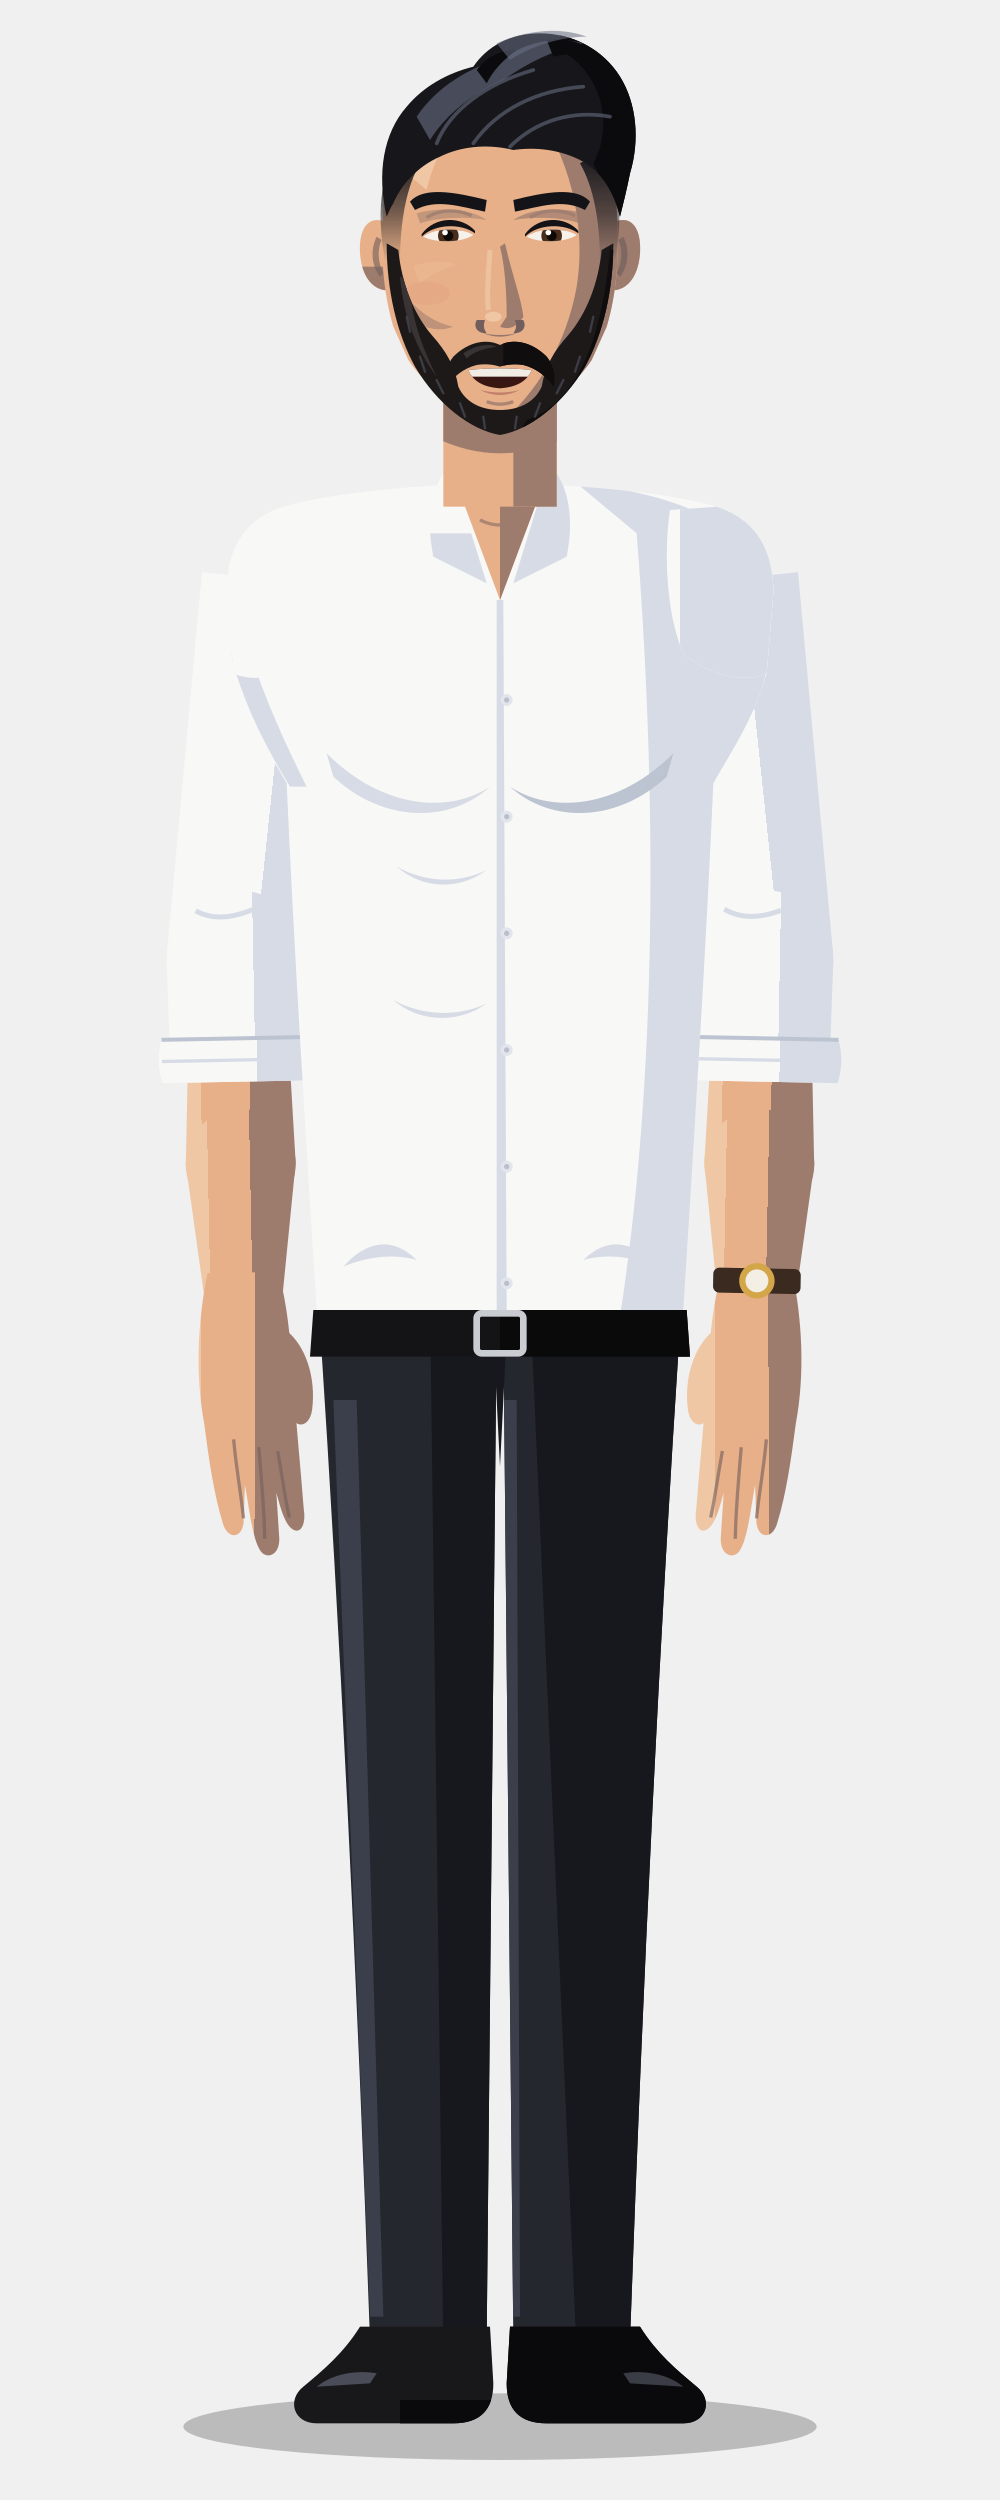
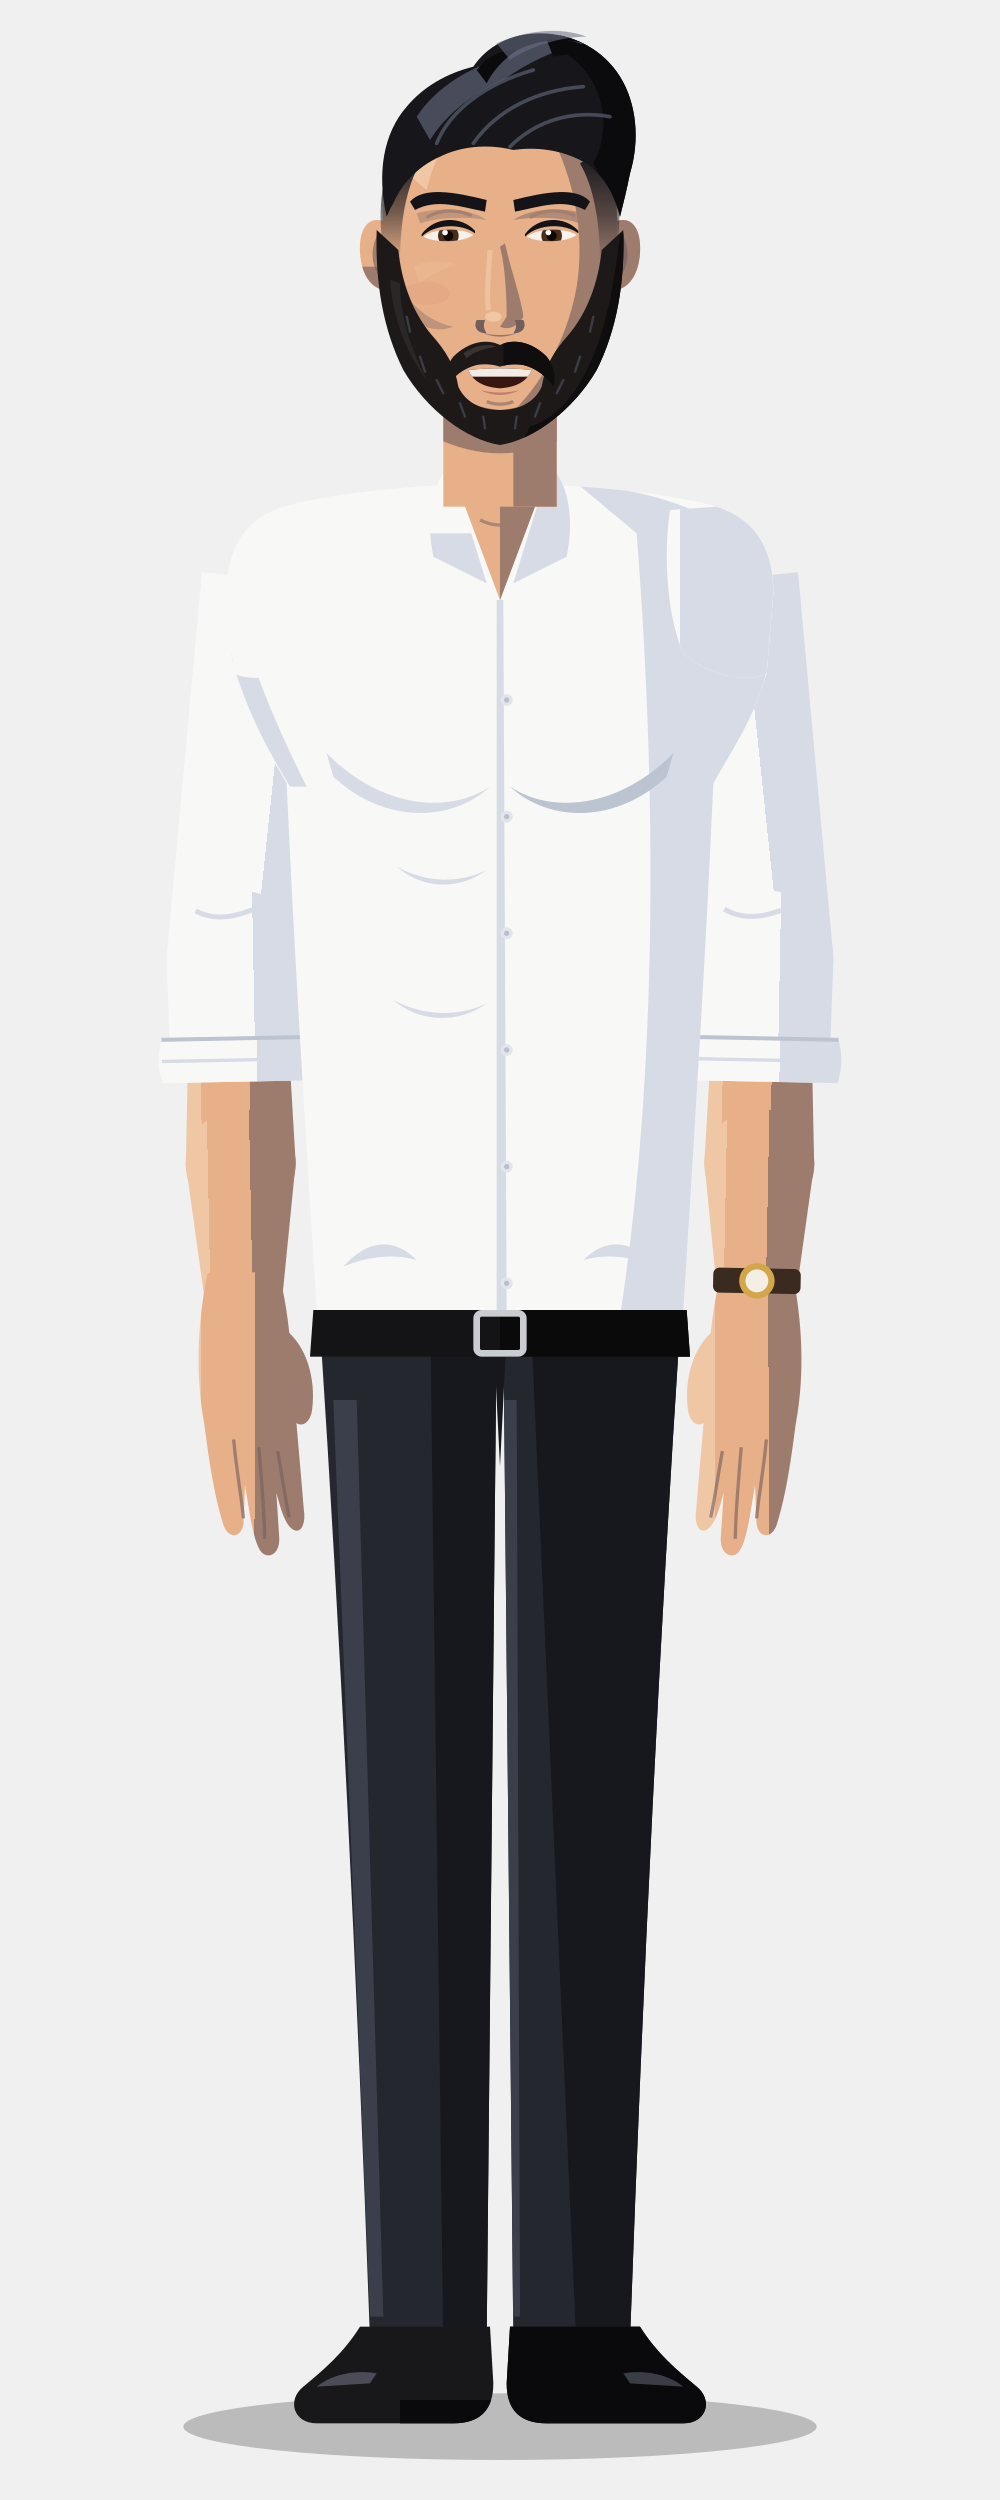
<svg xmlns="http://www.w3.org/2000/svg" viewBox="0 0 600 1500" width="600" height="1500">
  <defs>
    <linearGradient id="fade" x1="0" y1="0" x2="0" y2="1">
      <stop offset="0" stop-color="#16161b" stop-opacity="1" />
      <stop offset="0.55" stop-color="#16161b" stop-opacity="0.55" />
      <stop offset="1" stop-color="#16161b" stop-opacity="0" />
    </linearGradient>
    <clipPath id="c1">
      <path d="M192,796 L298,796 L292,1404 L222,1404 C214,1180 204,980 192,796 Z" />
    </clipPath>
    <clipPath id="c2">
      <path d="M 408,796 L 302,796 L 308,1404 L 378,1404 C 386,1180 396,980 408,796 Z" />
    </clipPath>
    <clipPath id="c3">
      <path d="M216,1396 L294,1396 L296,1430 C296,1446 288,1454 272,1454 L190,1454 C176,1454 172,1440 182,1432 C194,1422 206,1412 216,1396 Z" />
    </clipPath>
    <clipPath id="c4">
      <path d="M 384,1396 L 306,1396 L 304,1430 C 304,1446 312,1454 328,1454 L 410,1454 C 424,1454 428,1440 418,1432 C 406,1422 394,1412 384,1396 Z" />
    </clipPath>
    <linearGradient id="g5" gradientUnits="userSpaceOnUse" x1="112.0" y1="674.3" x2="175.9" y2="673.0">
      <stop offset="0" stop-color="#efc7a4" />
      <stop offset="0.14" stop-color="#efc7a4" />
      <stop offset="0.14" stop-color="#e7b089" />
      <stop offset="0.6" stop-color="#e7b089" />
      <stop offset="0.6" stop-color="#9d7c6e" />
      <stop offset="1" stop-color="#9d7c6e" />
    </linearGradient>
    <linearGradient id="g6" gradientUnits="userSpaceOnUse" x1="117.9" y1="744.7" x2="172.9" y2="743.6">
      <stop offset="0" stop-color="#efc7a4" />
      <stop offset="0.14" stop-color="#efc7a4" />
      <stop offset="0.14" stop-color="#e7b089" />
      <stop offset="0.6" stop-color="#e7b089" />
      <stop offset="0.6" stop-color="#9d7c6e" />
      <stop offset="1" stop-color="#9d7c6e" />
    </linearGradient>
    <linearGradient id="g7" gradientUnits="userSpaceOnUse" x1="110.7" y1="457.4" x2="197.3" y2="466.6">
      <stop offset="0" stop-color="#f8f8f6" />
      <stop offset="0.62" stop-color="#f8f8f6" />
      <stop offset="0.62" stop-color="#d6dbe5" />
      <stop offset="1" stop-color="#d6dbe5" />
    </linearGradient>
    <linearGradient id="g8" gradientUnits="userSpaceOnUse" x1="101.1" y1="606.8" x2="184.1" y2="605.2">
      <stop offset="0" stop-color="#f8f8f6" />
      <stop offset="0.62" stop-color="#f8f8f6" />
      <stop offset="0.62" stop-color="#d6dbe5" />
      <stop offset="1" stop-color="#d6dbe5" />
    </linearGradient>
    <linearGradient id="g9" gradientUnits="userSpaceOnUse" x1="97.2" y1="636.9" x2="189.2" y2="635.1">
      <stop offset="0" stop-color="#f8f8f6" />
      <stop offset="0.62" stop-color="#f8f8f6" />
      <stop offset="0.62" stop-color="#d6dbe5" />
      <stop offset="1" stop-color="#d6dbe5" />
    </linearGradient>
    <linearGradient id="g10" gradientUnits="userSpaceOnUse" x1="-28.0" y1="-0.6" x2="28.0" y2="0.6">
      <stop offset="0" stop-color="#efc7a4" />
      <stop offset="0.14" stop-color="#efc7a4" />
      <stop offset="0.14" stop-color="#e7b089" />
      <stop offset="0.6" stop-color="#e7b089" />
      <stop offset="0.6" stop-color="#9d7c6e" />
      <stop offset="1" stop-color="#9d7c6e" />
    </linearGradient>
    <linearGradient id="g11" gradientUnits="userSpaceOnUse" x1="424.1" y1="673.0" x2="488.0" y2="674.3">
      <stop offset="0" stop-color="#efc7a4" />
      <stop offset="0.14" stop-color="#efc7a4" />
      <stop offset="0.14" stop-color="#e7b089" />
      <stop offset="0.6" stop-color="#e7b089" />
      <stop offset="0.6" stop-color="#9d7c6e" />
      <stop offset="1" stop-color="#9d7c6e" />
    </linearGradient>
    <linearGradient id="g12" gradientUnits="userSpaceOnUse" x1="427.1" y1="743.6" x2="482.1" y2="744.7">
      <stop offset="0" stop-color="#efc7a4" />
      <stop offset="0.14" stop-color="#efc7a4" />
      <stop offset="0.14" stop-color="#e7b089" />
      <stop offset="0.6" stop-color="#e7b089" />
      <stop offset="0.6" stop-color="#9d7c6e" />
      <stop offset="1" stop-color="#9d7c6e" />
    </linearGradient>
    <linearGradient id="g13" gradientUnits="userSpaceOnUse" x1="402.7" y1="466.6" x2="489.3" y2="457.4">
      <stop offset="0" stop-color="#f8f8f6" />
      <stop offset="0.62" stop-color="#f8f8f6" />
      <stop offset="0.62" stop-color="#d6dbe5" />
      <stop offset="1" stop-color="#d6dbe5" />
    </linearGradient>
    <linearGradient id="g14" gradientUnits="userSpaceOnUse" x1="415.9" y1="605.2" x2="498.9" y2="606.8">
      <stop offset="0" stop-color="#f8f8f6" />
      <stop offset="0.62" stop-color="#f8f8f6" />
      <stop offset="0.62" stop-color="#d6dbe5" />
      <stop offset="1" stop-color="#d6dbe5" />
    </linearGradient>
    <linearGradient id="g15" gradientUnits="userSpaceOnUse" x1="410.8" y1="635.1" x2="502.8" y2="636.9">
      <stop offset="0" stop-color="#f8f8f6" />
      <stop offset="0.62" stop-color="#f8f8f6" />
      <stop offset="0.62" stop-color="#d6dbe5" />
      <stop offset="1" stop-color="#d6dbe5" />
    </linearGradient>
    <linearGradient id="g16" gradientUnits="userSpaceOnUse" x1="28.0" y1="0.6" x2="-28.0" y2="-0.6">
      <stop offset="0" stop-color="#efc7a4" />
      <stop offset="0.14" stop-color="#efc7a4" />
      <stop offset="0.14" stop-color="#e7b089" />
      <stop offset="0.6" stop-color="#e7b089" />
      <stop offset="0.6" stop-color="#9d7c6e" />
      <stop offset="1" stop-color="#9d7c6e" />
    </linearGradient>
    <clipPath id="c17">
      <path d="M300,290 C268,290 204,294 170,304 C146,312 136,330 136,356 L140,404 C148,432 162,452 172,470 C176,560 182,660 190,786 L410,786 C418,660 424,560 428,470 C438,452 452,432 460,404 L464,356 C464,330 454,312 430,304 C396,294 332,290 300,290 Z" />
    </clipPath>
    <clipPath id="c18">
      <path d="M276,296 L324,296 L300,360 Z" />
    </clipPath>
    <clipPath id="c19">
      <path d="M266,284 C258,296 256,314 260,334 L292,350 L276,298 Z" />
    </clipPath>
    <clipPath id="c20">
      <path d="M 334,284 C 342,296 344,314 340,334 L 308,350 L 324,298 Z" />
    </clipPath>
    <clipPath id="c21">
      <path d="M188,786 L412,786 L414,814 L186,814 Z" />
    </clipPath>
    <clipPath id="c22">
      <path d="M170,304 C146,312 136,330 136,356 L140,404 C152,410 174,406 190,392 C200,370 202,332 198,306 Z" />
    </clipPath>
    <clipPath id="c23">
      <path d="M 430,304 C 454,312 464,330 464,356 L 460,404 C 448,410 426,406 410,392 C 400,370 398,332 402,306 Z" />
    </clipPath>
    <clipPath id="c24">
      <path d="M233,134 C222,128 215,136 216,152 C217,166 224,176 236,174 Z" />
    </clipPath>
    <clipPath id="c25">
      <path d="M 367,134 C 378,128 385,136 384,152 C 383,166 376,176 364,174 Z" />
    </clipPath>
    <clipPath id="c26">
      <path d="M266,220 L266,304 L334,304 L334,220 Z" />
    </clipPath>
    <clipPath id="c27">
-       <path d="M300,64 C341,64 369,88 370,126 C372,152 370,176 364,196 L355,216 C343,234 324,247 300,249 C276,247 257,234 245,216 L236,196 C230,176 228,152 230,126 C231,88 259,64 300,64 Z" />
+       <path d="M300,64 C341,64 369,88 370,126 C372,152 368,176 360,196 L351,214 C340,232 322,244 300,246 C278,244 260,232 249,214 L240,196 C232,176 228,152 230,126 C231,88 259,64 300,64 Z" />
    </clipPath>
    <clipPath id="c28">
      <path d="M254,142 C261,136.5 277,136.5 284,141 C277,145.85 261,145.85 254,142 Z" />
    </clipPath>
    <clipPath id="c29">
      <path d="M316,142 C323,136.5 339,136.5 346,141 C339,145.85 323,145.85 316,142 Z" />
    </clipPath>
    <clipPath id="c30">
-       <path d="M232,146 C232,174 238,200 249,220 C262,242 282,258 300,261 C318,258 338,242 351,220 C362,200 368,174 368,146 L361,150 C359,170 352,188 341,201 C332,211 327,220 325,232 C321,241 312,246 300,246 C288,246 279,241 275,232 C273,220 268,211 259,201 C248,188 241,170 239,150 Z" />
+       <path d="M226,138 C225,170 230,198 242,222 C256,246 280,264 300,267 C320,264 344,246 358,222 C370,198 375,170 374,138 L361,150 C359,170 352,188 341,201 C332,211 327,220 325,232 C321,241 312,246 300,246 C288,246 279,241 275,232 C273,220 268,211 259,201 C248,188 241,170 239,150 Z" />
    </clipPath>
    <clipPath id="c31">
      <path d="M272,214 C281,205 292,203 300,207 C308,203 319,205 328,214 C332,219 334,226 332,232 C328,226 322,221 314,219 C308,218 303,219 300,220 C297,219 292,218 286,219 C278,221 272,226 268,232 C266,226 268,219 272,214 Z" />
    </clipPath>
    <clipPath id="c32">
      <path d="M281,222 Q300,220 319,222 Q315,232 300,233 Q285,232 281,222 Z" />
    </clipPath>
    <clipPath id="c33">
      <path d="M232,130 C226,104 230,80 244,64 C254,52 268,44 284,40 C292,28 306,20 324,20 C344,20 362,30 372,46 C382,62 384,84 378,104 C376,114 374,122 372,130 C368,114 360,102 348,96 C336,90 322,88 308,90 C292,86 276,88 264,94 C250,100 240,112 236,122 C234,125 233,128 232,130 Z" />
    </clipPath>
  </defs>
  <ellipse cx="300" cy="1456" rx="190" ry="20" fill="#000" opacity="0.22" />
  <path d="M192,796 L298,796 L292,1404 L222,1404 C214,1180 204,980 192,796 Z" fill="#24272e" />
  <g clip-path="url(#c1)">
    <path d="M258,780 L304,780 L300,1412 L266,1412 Z" fill="#16181d" />
    <path d="M200,840 L214,840 L230,1390 L222,1390 Z" fill="#3a3f4b" />
  </g>
  <path d="M 408,796 L 302,796 L 308,1404 L 378,1404 C 386,1180 396,980 408,796 Z" fill="#24272e" />
  <g clip-path="url(#c2)">
    <path d="M318,780 L420,780 L420,1412 L346,1412 Z" fill="#16181d" />
    <path d="M 310,840 L 302,840 L 306,1390 L 312,1390 Z" fill="#3a3f4b" />
  </g>
  <path d="M296,800 L300,880 L304,800 Z" fill="#16181d" />
  <path d="M216,1396 L294,1396 L296,1430 C296,1446 288,1454 272,1454 L190,1454 C176,1454 172,1440 182,1432 C194,1422 206,1412 216,1396 Z" fill="#18181b" />
  <g clip-path="url(#c3)">
    <path d="M240,1440 L300,1440 L300,1460 L240,1460 Z" fill="#0a0a0c" />
    <path d="M190,1432 C200,1424 214,1422 226,1424 L222,1430 Z" fill="#4a4d58" />
  </g>
  <path d="M 384,1396 L 306,1396 L 304,1430 C 304,1446 312,1454 328,1454 L 410,1454 C 424,1454 428,1440 418,1432 C 406,1422 394,1412 384,1396 Z" fill="#18181b" />
  <g clip-path="url(#c4)">
    <path d="M300,1380 L440,1380 L440,1460 L300,1460 Z" fill="#0a0a0c" />
    <path d="M 410,1432 C 400,1424 386,1422 374,1424 L 378,1430 Z" fill="#3a3d46" />
  </g>
  <path d="M112.5,649.6 L111.5,699.0 L177.4,697.7 L174.5,648.4 Z" fill="url(#g5)" />
  <circle cx="144.4" cy="698.3" r="33.0" fill="url(#g6)" />
  <path d="M111.5,699.0 L124.3,790.4 L168.3,789.6 L177.4,697.7 Z" fill="url(#g6)" />
  <path d="M121.2,343.3 L100.2,571.6 L183.8,580.4 L210.8,352.7 Z" fill="url(#g7)" />
  <circle cx="142.0" cy="576.0" r="42.0" fill="url(#g8)" />
  <path d="M100.0,576.8 L102.2,636.8 L184.2,635.2 L184.0,575.2 Z" fill="url(#g8)" />
  <path d="M188.9,622.1 Q193.2,635.0 189.5,648.1 L97.5,649.9 Q93.2,637.0 96.9,623.9 Z" fill="url(#g9)" />
  <path d="M188.9,622.1 L96.9,623.9" stroke="#bcc3d1" stroke-width="2.4" />
  <path d="M189.2,635.1 L97.2,636.9" stroke="#d6dbe5" stroke-width="2" />
  <path d="M117.4,546.5 q14.0,7.7 34.0,-0.7" fill="none" stroke="#d6dbe5" stroke-width="3" />
  <g transform="translate(146.0,776.0) rotate(-1.1)">
    <g transform="scale(1.25,1.25)">
      <path d="M-17,-10 C-22,12 -24,38 -20,62 C-18,80 -16,96 -12,110 C-10,118 -3,118 -2,110 L-1,92 C1,104 2,118 6,124 C9,128 15,126 15,118 L14,96 C16,104 18,112 22,114 C26,116 28,110 27,104 C26,86 24,62 23,40 C22,20 21,6 17,-10 Z" fill="url(#g10)" />
      <path d="M20,18 C30,26 34,42 32,56 C31,64 25,66 22,60 C22,48 20,36 16,28 Z" fill="url(#g10)" />
      <path d="M-6,70 C-5,84 -3,96 -2,108 M6,74 C7,90 8,104 8,118 M15,76 C17,88 18,98 20,108" fill="none" stroke="#725e5c" stroke-width="1.6" opacity="0.6" />
    </g>
  </g>
  <path d="M425.5,648.4 L422.6,697.7 L488.5,699.0 L487.5,649.6 Z" fill="url(#g11)" />
  <circle cx="455.6" cy="698.3" r="33.0" fill="url(#g12)" />
  <path d="M422.6,697.7 L431.7,789.6 L475.7,790.4 L488.5,699.0 Z" fill="url(#g12)" />
  <path d="M389.2,352.7 L416.2,580.4 L499.8,571.6 L478.8,343.3 Z" fill="url(#g13)" />
  <circle cx="458.0" cy="576.0" r="42.0" fill="url(#g14)" />
  <path d="M416.0,575.2 L415.8,635.2 L497.8,636.8 L500.0,576.8 Z" fill="url(#g14)" />
  <path d="M503.1,623.9 Q506.8,637.0 502.5,649.9 L410.5,648.1 Q406.8,635.0 411.1,622.1 Z" fill="url(#g15)" />
  <path d="M503.1,623.9 L411.1,622.1" stroke="#bcc3d1" stroke-width="2.4" />
  <path d="M502.8,636.9 L410.8,635.1" stroke="#d6dbe5" stroke-width="2" />
  <path d="M434.6,545.5 q14.0,8.3 34.0,0.7" fill="none" stroke="#d6dbe5" stroke-width="3" />
  <g transform="translate(454.0,776.0) rotate(1.1)">
    <g transform="scale(-1.25,1.25)">
      <path d="M-17,-10 C-22,12 -24,38 -20,62 C-18,80 -16,96 -12,110 C-10,118 -3,118 -2,110 L-1,92 C1,104 2,118 6,124 C9,128 15,126 15,118 L14,96 C16,104 18,112 22,114 C26,116 28,110 27,104 C26,86 24,62 23,40 C22,20 21,6 17,-10 Z" fill="url(#g16)" />
      <path d="M20,18 C30,26 34,42 32,56 C31,64 25,66 22,60 C22,48 20,36 16,28 Z" fill="url(#g16)" />
      <path d="M-6,70 C-5,84 -3,96 -2,108 M6,74 C7,90 8,104 8,118 M15,76 C17,88 18,98 20,108" fill="none" stroke="#725e5c" stroke-width="1.6" opacity="0.6" />
      <rect x="-21" y="-12" width="42" height="12" rx="3" fill="#3a2a20" />
      <circle cx="0" cy="-6" r="8.5" fill="#d4a64a" />
      <circle cx="0" cy="-6" r="5.5" fill="#f4efe4" />
    </g>
  </g>
  <path d="M300,290 C268,290 204,294 170,304 C146,312 136,330 136,356 L140,404 C148,432 162,452 172,470 C176,560 182,660 190,786 L410,786 C418,660 424,560 428,470 C438,452 452,432 460,404 L464,356 C464,330 454,312 430,304 C396,294 332,290 300,290 Z" fill="#f8f8f6" />
  <g clip-path="url(#c17)">
    <path d="M346,290 C406,296 466,316 464,374 C460,422 444,450 430,474 L414,790 L372,790 C392,660 396,500 382,320 Z" fill="#d6dbe5" />
    <path d="M138,392 C148,428 162,452 174,472 L184,472 C172,448 160,422 150,392 Z" fill="#d6dbe5" />
  </g>
  <path d="M196,452 C230,486 270,488 294,472 C270,494 230,494 200,466 Z" fill="#d6dbe5" />
  <path d="M404,452 C370,486 330,488 306,472 C330,494 370,494 400,466 Z" fill="#bcc3d1" />
  <path d="M236,600 C254,610 276,610 292,602 C276,614 252,614 236,600 Z" fill="#d6dbe5" />
  <path d="M206,760 C220,744 236,742 250,756 C236,752 220,754 206,760 Z" fill="#d6dbe5" />
  <path d="M350,756 C364,742 380,744 394,760 C380,754 364,752 350,756 Z" fill="#d6dbe5" />
  <path d="M238,520 C256,530 276,530 292,522 C276,534 254,534 238,520 Z" fill="#d6dbe5" />
  <path d="M276,296 L324,296 L300,360 Z" fill="#e7b089" />
  <g clip-path="url(#c18)">
    <path d="M300,290 L330,290 L300,364 Z" fill="#9d7c6e" />
  </g>
  <path d="M288,312 Q300,318 312,312" fill="none" stroke="#9d7c6e" stroke-width="2" opacity="0.8" />
  <path d="M266,284 C258,296 256,314 260,334 L292,350 L276,298 Z" fill="#f8f8f6" />
  <g clip-path="url(#c19)">
    <path d="M256,320 L292,320 L292,352 L256,352 Z" fill="#d6dbe5" />
  </g>
  <path d="M 334,284 C 342,296 344,314 340,334 L 308,350 L 324,298 Z" fill="#f8f8f6" />
  <g clip-path="url(#c20)">
    <path d="M 334,284 C 342,296 344,314 340,334 L 308,350 L 324,298 Z" fill="#d6dbe5" />
  </g>
  <path d="M268,286 Q300,280 332,286 L326,292 Q300,288 274,292 Z" fill="#d6dbe5" />
  <path d="M298,360 L302,360 L304,786 L298,786 Z" fill="#d6dbe5" />
  <circle cx="304" cy="420" r="3.6" fill="#e2e5eb" />
  <circle cx="304" cy="420" r="1.6" fill="#b9bfcb" />
  <circle cx="304" cy="490" r="3.6" fill="#e2e5eb" />
  <circle cx="304" cy="490" r="1.6" fill="#b9bfcb" />
  <circle cx="304" cy="560" r="3.6" fill="#e2e5eb" />
  <circle cx="304" cy="560" r="1.6" fill="#b9bfcb" />
  <circle cx="304" cy="630" r="3.6" fill="#e2e5eb" />
  <circle cx="304" cy="630" r="1.6" fill="#b9bfcb" />
  <circle cx="304" cy="700" r="3.6" fill="#e2e5eb" />
  <circle cx="304" cy="700" r="1.6" fill="#b9bfcb" />
  <circle cx="304" cy="770" r="3.6" fill="#e2e5eb" />
  <circle cx="304" cy="770" r="1.6" fill="#b9bfcb" />
  <path d="M188,786 L412,786 L414,814 L186,814 Z" fill="#141416" />
  <g clip-path="url(#c21)">
    <path d="M300,780 L420,780 L420,820 L300,820 Z" fill="#0a0a0b" />
  </g>
  <rect x="286" y="788" width="28" height="24" rx="3" fill="none" stroke="#c9ccd1" stroke-width="4" />
  <path d="M170,304 C146,312 136,330 136,356 L140,404 C152,410 174,406 190,392 C200,370 202,332 198,306 Z" fill="#f8f8f6" />
  <path d="M 430,304 C 454,312 464,330 464,356 L 460,404 C 448,410 426,406 410,392 C 400,370 398,332 402,306 Z" fill="#f8f8f6" />
  <g clip-path="url(#c23)">
    <path d="M408,290 L470,290 L470,420 L408,420 Z" fill="#d6dbe5" />
  </g>
  <path d="M233,134 C222,128 215,136 216,152 C217,166 224,176 236,174 Z" fill="#e7b089" />
  <g clip-path="url(#c24)">
    <path d="M200,160 L240,160 L240,190 L200,190 Z" fill="#9d7c6e" />
  </g>
  <path d="M 367,134 C 378,128 385,136 384,152 C 383,166 376,176 364,174 Z" fill="#e7b089" />
  <g clip-path="url(#c25)">
    <path d="M360,120 L400,120 L400,190 L360,190 Z" fill="#9d7c6e" />
  </g>
  <path d="M226,142 C222,150 223,160 228,166 L230,164 C227,158 226,150 229,144 Z" fill="#725e5c" opacity="0.6" />
  <path d="M 374,142 C 378,150 377,160 372,166 L 370,164 C 373,158 374,150 371,144 Z" fill="#725e5c" opacity="0.7" />
  <path d="M266,220 L266,304 L334,304 L334,220 Z" fill="#e7b089" />
  <g clip-path="url(#c26)">
    <path d="M308,210 L340,210 L340,310 L308,310 Z" fill="#9d7c6e" />
    <path d="M260,210 L340,210 L340,262 Q300,282 260,262 Z" fill="#9d7c6e" />
  </g>
-   <path d="M300,64 C341,64 369,88 370,126 C372,152 370,176 364,196 L355,216 C343,234 324,247 300,249 C276,247 257,234 245,216 L236,196 C230,176 228,152 230,126 C231,88 259,64 300,64 Z" fill="#e7b089" />
+   <path d="M300,64 C341,64 369,88 370,126 C372,152 368,176 360,196 L351,214 C340,232 322,244 300,246 C278,244 260,232 249,214 L240,196 C232,176 228,152 230,126 C231,88 259,64 300,64 Z" fill="#e7b089" />
  <g clip-path="url(#c27)">
    <path d="M318,60 C352,70 376,96 376,130 C378,170 368,204 350,228 C336,244 318,252 300,254 C322,236 340,206 346,172 C352,134 342,94 318,60 Z" fill="#9d7c6e" />
    <path d="M244,104 C250,86 264,74 282,70 C268,82 260,96 256,114 Z" fill="#efc7a4" />
  </g>
  <path d="M248,160 C256,156 266,156 274,159 C266,161 258,165 252,170 Z" fill="#efc7a4" opacity="0.25" />
  <path d="M244,178 C252,188 262,194 272,196 C262,200 250,196 244,188 Z" fill="#9d7c6e" opacity="0.55" />
  <ellipse cx="256" cy="176" rx="14" ry="7" fill="#e07e70" opacity="0.14" />
  <path d="M246,121 C254,112 272,115 292,120 L291,127 C276,124 262,119 249,126 Z" fill="#141317" />
  <path d="M 354,121 C 346,112 328,115 308,120 L 309,127 C 324,124 338,119 351,126 Z" fill="#141317" />
  <path d="M250,128 C264,124 282,125 292,132 C280,130 264,130 252,134 Z" fill="#9d7c6e" opacity="0.5" />
  <path d="M 350,128 C 336,124 318,125 308,132 C 320,130 336,130 348,134 Z" fill="#9d7c6e" opacity="0.7" />
  <path d="M254,142 C261,136.5 277,136.5 284,141 C277,145.85 261,145.85 254,142 Z" fill="#f6f1ea" />
  <g clip-path="url(#c28)">
    <circle cx="269" cy="141.5" r="6.2" fill="#4a2e1c" />
    <circle cx="269" cy="141.5" r="3" fill="#0e0907" />
    <circle cx="267" cy="139.5" r="1.7" fill="#fff" />
    <rect x="249" y="120" width="40" height="18.5" fill="#000" opacity="0.14" />
  </g>
  <path d="M253,142 C261,134.0 277,134.0 285,140 L285,138.5 C277,129.5 261,129.5 253,140.5 Z" fill="#141317" />
  <path d="M256,130.5 C264,125.5 275,125.5 283,129.5" fill="none" stroke="#9d7c6e" stroke-width="2" opacity="0.8" />
  <path d="M316,142 C323,136.5 339,136.5 346,141 C339,145.85 323,145.85 316,142 Z" fill="#f6f1ea" />
  <g clip-path="url(#c29)">
    <circle cx="331" cy="141.5" r="6.2" fill="#4a2e1c" />
    <circle cx="331" cy="141.5" r="3" fill="#0e0907" />
    <circle cx="329" cy="139.5" r="1.7" fill="#fff" />
    <rect x="311" y="120" width="40" height="18.5" fill="#000" opacity="0.14" />
  </g>
  <path d="M315,142 C323,134.0 339,134.0 347,140 L347,138.5 C339,129.5 323,129.5 315,140.5 Z" fill="#141317" />
  <path d="M318,130.5 C326,125.5 337,125.5 345,129.5" fill="none" stroke="#9d7c6e" stroke-width="2" opacity="0.8" />
  <path d="M303,146 C307,164 313,180 314,190 C310,197 304,198 300,196 L304,190 C304,176 303,160 300,148 Z" fill="#9d7c6e" />
  <path d="M286,192 C284,196 286,200 292,200 C290,197 290,195 291,192 Z" fill="#725e5c" />
  <path d="M314,192 C316,196 314,200 308,200 C310,197 310,195 309,192 Z" fill="#725e5c" />
  <path d="M290,200 Q300,204 310,200 Q300,202 290,200 Z" fill="#725e5c" opacity="0.7" />
  <ellipse cx="296" cy="190" rx="5" ry="3" fill="#efc7a4" />
  <path d="M294,150 C293,164 292,176 293,186" fill="none" stroke="#efc7a4" stroke-width="3" opacity="0.8" />
-   <path d="M232,146 C232,174 238,200 249,220 C262,242 282,258 300,261 C318,258 338,242 351,220 C362,200 368,174 368,146 L361,150 C359,170 352,188 341,201 C332,211 327,220 325,232 C321,241 312,246 300,246 C288,246 279,241 275,232 C273,220 268,211 259,201 C248,188 241,170 239,150 Z" fill="#1d1919" />
+   <path d="M226,138 C225,170 230,198 242,222 C256,246 280,264 300,267 C320,264 344,246 358,222 C370,198 375,170 374,138 L361,150 C359,170 352,188 341,201 C332,211 327,220 325,232 C321,241 312,246 300,246 C288,246 279,241 275,232 C273,220 268,211 259,201 C248,188 241,170 239,150 Z" fill="#1d1919" />
  <g clip-path="url(#c30)">
-     <path d="M316,252 C340,244 360,216 366,150 L380,150 L380,280 L300,280 Z" fill="#0f0d0e" />
-     <path d="M240,166 C242,190 250,210 262,226 C252,206 246,188 246,168 Z" fill="#3a3333" />
+     <path d="M318,256 C342,248 364,218 372,140 L390,140 L390,290 L300,290 Z" fill="#0f0d0e" />
+     <path d="M234,168 C236,192 244,212 256,228 C246,208 240,190 240,170 Z" fill="#2c2727" />
  </g>
  <path d="M252,214 l3,9" fill="none" stroke="#474b5a" stroke-width="1.4" stroke-linecap="round" stroke-linejoin="round" opacity="0.7" />
  <path d="M262,228 l4,8" fill="none" stroke="#474b5a" stroke-width="1.4" stroke-linecap="round" stroke-linejoin="round" opacity="0.7" />
  <path d="M276,242 l3,8" fill="none" stroke="#474b5a" stroke-width="1.4" stroke-linecap="round" stroke-linejoin="round" opacity="0.7" />
  <path d="M290,250 l1,7" fill="none" stroke="#474b5a" stroke-width="1.4" stroke-linecap="round" stroke-linejoin="round" opacity="0.7" />
  <path d="M244,190 l2,9" fill="none" stroke="#474b5a" stroke-width="1.4" stroke-linecap="round" stroke-linejoin="round" opacity="0.7" />
  <path d="M310,250 l-1,7" fill="none" stroke="#474b5a" stroke-width="1.4" stroke-linecap="round" stroke-linejoin="round" opacity="0.7" />
  <path d="M324,242 l-3,8" fill="none" stroke="#474b5a" stroke-width="1.4" stroke-linecap="round" stroke-linejoin="round" opacity="0.7" />
  <path d="M338,228 l-4,8" fill="none" stroke="#474b5a" stroke-width="1.4" stroke-linecap="round" stroke-linejoin="round" opacity="0.7" />
  <path d="M348,214 l-3,9" fill="none" stroke="#474b5a" stroke-width="1.4" stroke-linecap="round" stroke-linejoin="round" opacity="0.7" />
  <path d="M356,190 l-2,9" fill="none" stroke="#474b5a" stroke-width="1.4" stroke-linecap="round" stroke-linejoin="round" opacity="0.7" />
  <path d="M272,214 C281,205 292,203 300,207 C308,203 319,205 328,214 C332,219 334,226 332,232 C328,226 322,221 314,219 C308,218 303,219 300,220 C297,219 292,218 286,219 C278,221 272,226 268,232 C266,226 268,219 272,214 Z" fill="#1d1919" />
  <g clip-path="url(#c31)">
    <path d="M302,200 L340,200 L340,236 L302,236 Z" fill="#0f0d0e" />
    <path d="M278,212 C285,207 293,206 298,208 C291,209 284,211 280,215 Z" fill="#3a3333" />
  </g>
  <path d="M281,222 Q300,220 319,222 Q315,232 300,233 Q285,232 281,222 Z" fill="#3a1612" />
  <g clip-path="url(#c32)">
    <rect x="278" y="218" width="44" height="8" fill="#f1ece4" />
  </g>
  <path d="M288,234 Q300,240 312,234 Q300,237 288,234 Z" fill="#c27f6c" />
  <path d="M292,241 Q300,244 308,241" fill="none" stroke="#9d7c6e" stroke-width="2" opacity="0.8" />
  <path d="M231,156 C226,130 228,106 238,90 L252,98 C244,112 240,132 240,158 Z" fill="url(#fade)" />
  <path d="M 369,156 C 374,130 372,106 362,90 L 348,98 C 356,112 360,132 360,158 Z" fill="url(#fade)" />
  <path d="M232,130 C226,104 230,80 244,64 C254,52 268,44 284,40 C292,28 306,20 324,20 C344,20 362,30 372,46 C382,62 384,84 378,104 C376,114 374,122 372,130 C368,114 360,102 348,96 C336,90 322,88 308,90 C292,86 276,88 264,94 C250,100 240,112 236,122 C234,125 233,128 232,130 Z" fill="#16161b" />
  <g clip-path="url(#c33)">
    <path d="M336,18 C368,24 388,52 384,84 C382,104 376,118 372,132 L356,98 C368,76 362,44 336,30 Z" fill="#0b0b0e" />
    <path d="M250,70 C262,52 282,40 304,34 C318,24 336,22 350,26 C332,30 316,38 302,48 C284,56 268,68 258,84 Z" fill="#474b5a" />
  </g>
  <path d="M262,86 C270,66 292,50 320,42" fill="none" stroke="#5a5f70" stroke-width="2.2" stroke-linecap="round" stroke-linejoin="round" opacity="0.7" />
  <path d="M284,86 C298,66 322,54 350,52" fill="none" stroke="#5a5f70" stroke-width="2.2" stroke-linecap="round" stroke-linejoin="round" opacity="0.7" />
  <path d="M306,88 C322,72 344,66 366,70" fill="none" stroke="#5a5f70" stroke-width="2.2" stroke-linecap="round" stroke-linejoin="round" opacity="0.7" />
  <path d="M286,42 C292,34 300,30 310,30 C302,36 296,42 292,50 Z" fill="#0b0b0e" />
  <path d="M328,24 C340,22 352,26 360,34 C350,32 340,32 332,34 Z" fill="#0b0b0e" />
  <path d="M298,26 C316,18 336,16 352,22 C336,22 318,28 306,36 Z" fill="#6a7083" opacity="0.55" />
</svg>
